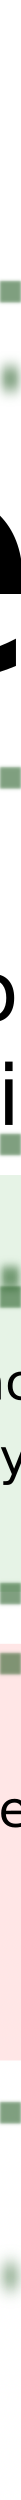
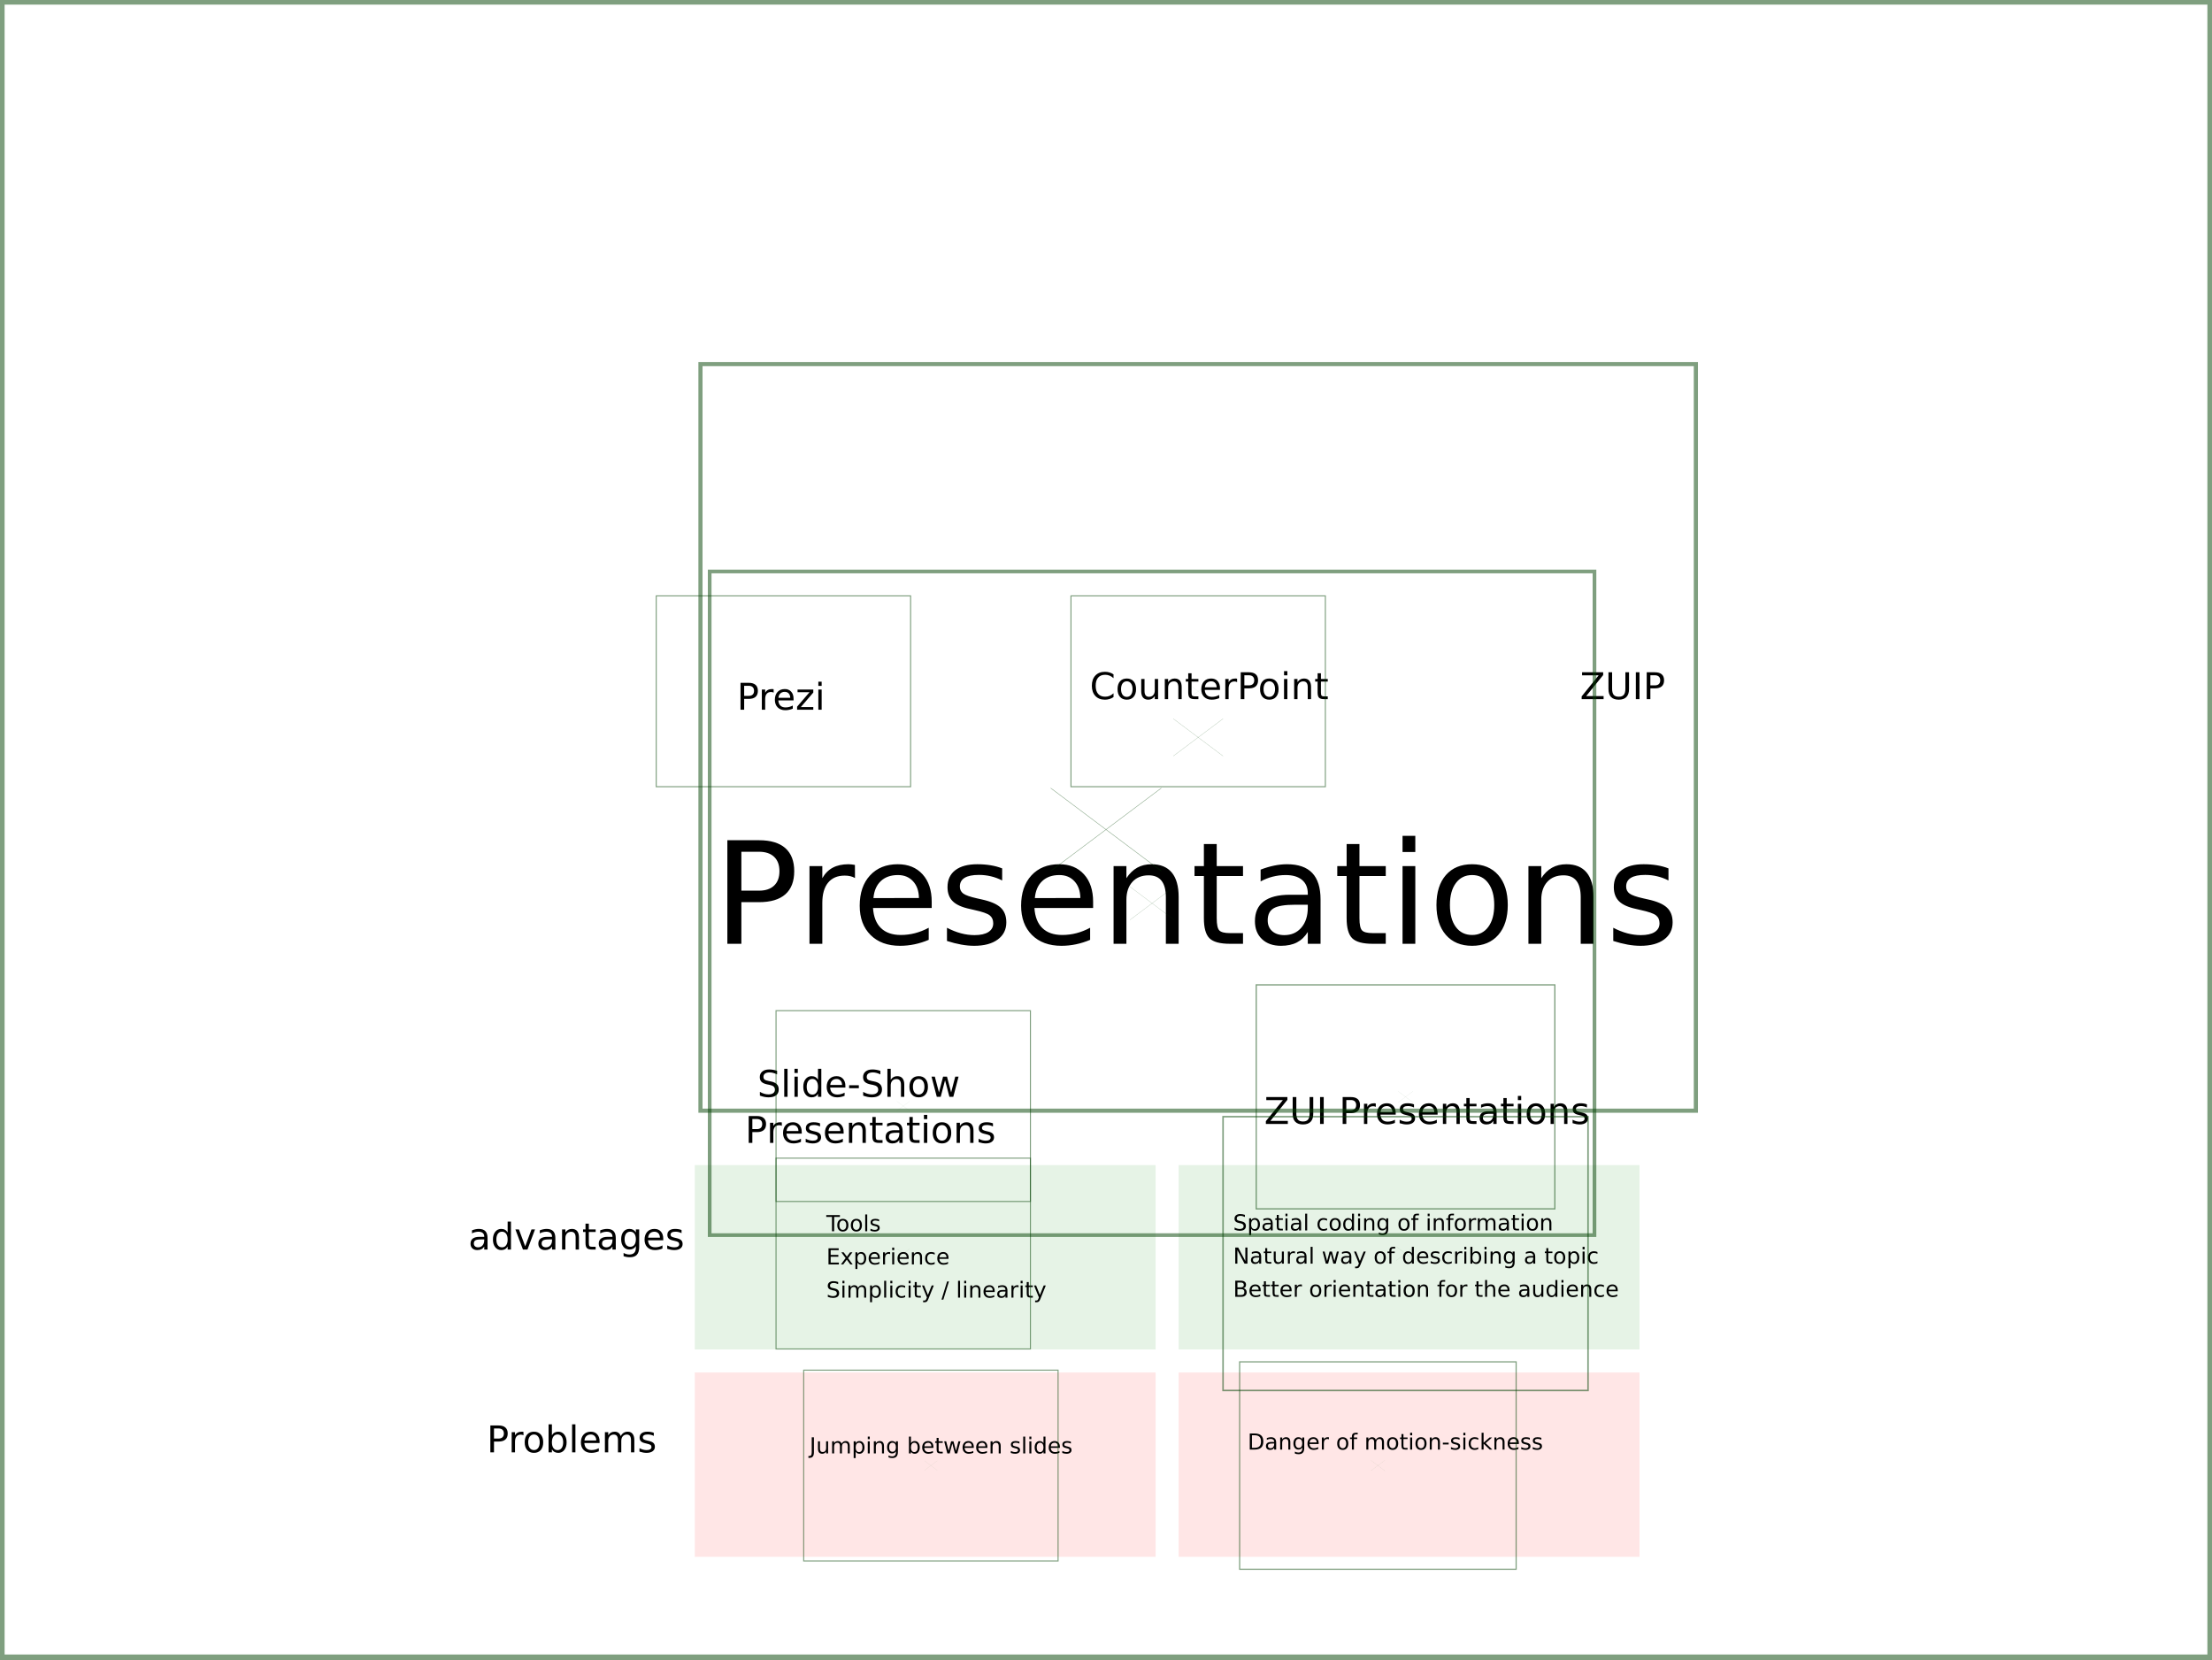
- <svg xmlns="http://www.w3.org/2000/svg" xmlns:ns1="http://www.openswatchbook.org/uri/2009/osb" viewBox="-50 -200 10 1200" zoomAndPan="magnify" x="0" y="0" id="svg2" version="1.1" width="100%" height="100%">
-   <defs id="defs4">
-     <linearGradient id="linearGradient3807" ns1:paint="solid">
-       <stop style="stop-color:#000000;stop-opacity:1;" offset="0" id="stop3809" />
-     </linearGradient>
-     <filter id="filter3849-2" color-interpolation-filters="sRGB">
-       <feGaussianBlur stdDeviation="2.296" id="feGaussianBlur3851-5" />
-     </filter>
-     <filter id="filter3849-2-6" color-interpolation-filters="sRGB">
-       <feGaussianBlur stdDeviation="2.296" id="feGaussianBlur3851-5-1" />
-     </filter>
-     <filter id="filter3849-2-65" color-interpolation-filters="sRGB">
-       <feGaussianBlur stdDeviation="2.296" id="feGaussianBlur3851-5-2" />
-     </filter>
-     <filter id="filter3849-2-6-5" color-interpolation-filters="sRGB">
-       <feGaussianBlur stdDeviation="2.296" id="feGaussianBlur3851-5-1-7" />
-     </filter>
-     <filter id="filter3849-2-6-9" color-interpolation-filters="sRGB">
-       <feGaussianBlur stdDeviation="2.296" id="feGaussianBlur3851-5-1-78" />
-     </filter>
-     <filter id="filter3849-2-6-3" color-interpolation-filters="sRGB">
-       <feGaussianBlur stdDeviation="2.296" id="feGaussianBlur3851-5-1-4" />
-     </filter>
+ <svg xmlns="http://www.w3.org/2000/svg" xmlns:xlink="http://www.w3.org/1999/xlink" viewBox="-1050 -900 2400 1800" zoomAndPan="magnify" x="0" y="0" id="svg2" version="1.1" width="100%" height="100%">
+   <defs>
+     <g id="waypoint" style="opacity:0.5;color:#000000;fill:none;stroke:#004000;stroke-width:5;">
+       <rect x="-600" y="-450" width="1200" height="900" />
+       <line x1="-600" y1="-450" x2="600" y2="450" transform="scale(0.05)" />
+       <line x1="600" y1="-450" x2="-600" y2="450" transform="scale(0.05)" />
+     </g>
  </defs>
  <flowRoot xml:space="preserve" id="flowRoot3061" style="font-size:40px;font-style:normal;font-weight:normal;line-height:125%;letter-spacing:0px;word-spacing:0px;fill:#000000;fill-opacity:1;stroke:none;font-family:Bitstream Vera Sans">
    <flowRegion id="flowRegion3063">
      <rect id="rect3065" width="525.714" height="765.714" x="-1054.286" y="6.648" />
    </flowRegion>
    <flowPara id="flowPara3067" />
  </flowRoot>
  <g id="layer2" style="display:inline">
    <rect x="-296.175" y="364.025" width="500" height="200" id="rect2989" style="opacity:0.1;fill:#008000" />
    <rect x="228.825" y="364.025" width="500" height="200" id="rect2991" style="opacity:0.1;fill:#008000" />
    <rect x="-296.175" y="589.025" width="500" height="200" id="rect2993" style="opacity:0.1;fill:#ff0000" />
    <rect x="228.825" y="589.025" width="500" height="200" id="rect2995" style="opacity:0.1;fill:#ff0000" />
    <text xml:space="preserve" style="font-size:40px;font-style:normal;font-weight:normal;line-height:125%;letter-spacing:0px;word-spacing:0px;fill:#000000;fill-opacity:1;stroke:none;font-family:Bitstream Vera Sans" x="321.665" y="319.362" id="text2985">
      <tspan id="tspan2987" x="321.665" y="319.362">ZUI Presentations</tspan>
    </text>
    <text xml:space="preserve" style="font-size:154.128px;font-style:normal;font-weight:normal;line-height:125%;letter-spacing:0px;word-spacing:0px;fill:#000000;fill-opacity:1;stroke:none;font-family:Bitstream Vera Sans" x="-275.947" y="123.934" id="text2989">
      <tspan id="tspan2991" x="-275.947" y="123.934">Presentations</tspan>
    </text>
    <text xml:space="preserve" style="font-size:40px;font-style:normal;font-weight:normal;text-align:center;line-height:125%;letter-spacing:0px;word-spacing:0px;text-anchor:middle;fill:#000000;fill-opacity:1;stroke:none;font-family:Bitstream Vera Sans" x="-73.775" y="289.958" id="text2993">
      <tspan id="tspan2995" x="-73.775" y="289.958">Slide-Show</tspan>
      <tspan x="-73.775" y="339.958" id="tspan2997">Presentations</tspan>
    </text>
    <text xml:space="preserve" style="font-size:40px;font-style:normal;font-weight:normal;line-height:125%;letter-spacing:0px;word-spacing:0px;fill:#000000;fill-opacity:1;stroke:none;font-family:Bitstream Vera Sans" x="-541.889" y="455.673" id="text3053">
      <tspan id="tspan3055" x="-541.889" y="455.673">advantages</tspan>
    </text>
    <text xml:space="preserve" style="font-size:40px;font-style:normal;font-weight:normal;line-height:125%;letter-spacing:0px;word-spacing:0px;fill:#000000;fill-opacity:1;stroke:none;font-family:Bitstream Vera Sans" x="-521.889" y="675.672" id="text3057">
      <tspan id="tspan3059" x="-521.889" y="675.672">Problems</tspan>
    </text>
    <text xml:space="preserve" style="font-size:40px;font-style:normal;font-weight:normal;line-height:125%;letter-spacing:0px;word-spacing:0px;fill:#000000;fill-opacity:1;stroke:none;font-family:Bitstream Vera Sans" x="-250.46" y="-130.042" id="text3069">
      <tspan id="tspan3071" x="-250.46" y="-130.042">Prezi</tspan>
    </text>
    <text xml:space="preserve" style="font-size:40px;font-style:normal;font-weight:normal;line-height:125%;letter-spacing:0px;word-spacing:0px;fill:#000000;fill-opacity:1;stroke:none;font-family:Bitstream Vera Sans" x="132.397" y="-141.47" id="text3073">
      <tspan id="tspan3075" x="132.397" y="-141.47">CounterPoint</tspan>
    </text>
    <text xml:space="preserve" style="font-size:40px;font-style:normal;font-weight:normal;line-height:125%;letter-spacing:0px;word-spacing:0px;fill:#000000;fill-opacity:1;stroke:none;font-family:Bitstream Vera Sans" x="664.279" y="-141.47" id="text3077">
      <tspan id="tspan3079" x="664.279" y="-141.47">ZUIP</tspan>
    </text>
    <text xml:space="preserve" style="font-size:24px;font-style:normal;font-weight:normal;line-height:150%;letter-spacing:0px;word-spacing:0px;fill:#000000;fill-opacity:1;stroke:none;font-family:Bitstream Vera Sans" x="-153.453" y="435.782" id="text3018">
      <tspan x="-153.453" y="435.782" id="tspan3044">Tools</tspan>
      <tspan x="-153.453" y="471.782" id="tspan3042">Experience</tspan>
      <tspan x="-153.453" y="507.782" id="tspan3034">Simplicity / linearity</tspan>
    </text>
    <text xml:space="preserve" style="font-size:24px;font-style:normal;font-weight:normal;line-height:150%;letter-spacing:0px;word-spacing:0px;fill:#000000;fill-opacity:1;stroke:none;font-family:Bitstream Vera Sans" x="-171.632" y="676.858" id="text3050">
      <tspan x="-171.632" y="676.858" id="tspan3056">Jumping between slides</tspan>
    </text>
    <text xml:space="preserve" style="font-size:24px;font-style:normal;font-weight:normal;line-height:150%;letter-spacing:0px;word-spacing:0px;fill:#000000;fill-opacity:1;stroke:none;font-family:Bitstream Vera Sans" x="287.878" y="434.94" id="text3018-6">
      <tspan x="287.878" y="434.94" id="tspan3044-9">Spatial coding of information</tspan>
      <tspan x="287.878" y="470.94" id="tspan3042-3">Natural way of describing a topic</tspan>
      <tspan x="287.878" y="506.94" id="tspan3034-7">Better orientation for the audience</tspan>
    </text>
    <text xml:space="preserve" style="font-size:24px;font-style:normal;font-weight:normal;line-height:150%;letter-spacing:0px;word-spacing:0px;fill:#000000;fill-opacity:1;stroke:none;font-family:Bitstream Vera Sans" x="303.626" y="672.683" id="text3018-6-6">
      <tspan x="303.626" y="672.683" id="tspan3034-7-7">Danger of motion-sickness</tspan>
    </text>
  </g>
-   <g id="waypoints" style="display:inline" class="waypoints head1">
-     <rect style="opacity:0.5;color:#000000;fill:none;stroke:#004000;stroke-width:10.356;stroke-linecap:butt;stroke-linejoin:miter;stroke-miterlimit:4;stroke-opacity:1;stroke-dasharray:none;stroke-dashoffset:0;marker:none;visibility:visible;overflow:visible;filter:url(#filter3849-2);enable-background:accumulate" id="title" width="1163.795" height="673.36" x="-286.746" y="-57.729" transform="matrix(0.9323495,0,0,1,-46.34777,-202.472)">
-       </rect>
-     <g class="head2" />
-     <rect transform="matrix(0.3482144,0,0,0.3700769,-169.5851,194.7325)" y="-57.729" x="-286.746" height="673.36" width="1163.795" id="rect2311" style="opacity:0.5;color:#000000;fill:none;stroke:#004000;stroke-width:27.857;stroke-linecap:butt;stroke-linejoin:miter;stroke-miterlimit:4;stroke-opacity:1;stroke-dasharray:none;stroke-dashoffset:0;marker:none;visibility:visible;display:inline;overflow:visible;filter:url(#filter3849-2-6);enable-background:accumulate">
-       </rect>
-     <g id="layer4" style="display:inline" class="head2">
-       <rect style="opacity:0.5;color:#000000;fill:none;stroke:#004000;stroke-width:27.857;stroke-linecap:butt;stroke-linejoin:miter;stroke-miterlimit:4;stroke-opacity:1;stroke-dasharray:none;stroke-dashoffset:0;marker:none;visibility:visible;display:inline;overflow:visible;filter:url(#filter3849-2-6);enable-background:accumulate" id="rect4013" width="1163.795" height="673.36" x="-286.746" y="-57.729" transform="matrix(0.3482144,0,0,0.3700769,-151.787,370.7354)">
-         </rect>
-       <g class="head3" />
-       <rect transform="matrix(0.3482144,0,0,0.3700769,-135.9666,586.2896)" y="-57.729" x="-286.746" height="673.36" width="1163.795" id="rect4017" style="opacity:0.5;color:#000000;fill:none;stroke:#004000;stroke-width:27.857;stroke-linecap:butt;stroke-linejoin:miter;stroke-miterlimit:4;stroke-opacity:1;stroke-dasharray:none;stroke-dashoffset:0;marker:none;visibility:visible;display:inline;overflow:visible;filter:url(#filter3849-2-6);enable-background:accumulate">
-         </rect>
-       <g class="head3" />
+   <g id="waypoints" style="display:inline" class="waypoints">
+     <g class="head1">
+       <use xlink:href="#waypoint" transform="translate(200,80) scale(0.8)" />
    </g>
-     <rect style="opacity:0.5;color:#000000;fill:none;stroke:#004000;stroke-width:27.857;stroke-linecap:butt;stroke-linejoin:miter;stroke-miterlimit:4;stroke-opacity:1;stroke-dasharray:none;stroke-dashoffset:0;marker:none;visibility:visible;display:inline;overflow:visible;filter:url(#filter3849-2-6);enable-background:accumulate" id="rect4080" width="1163.795" height="673.36" x="-286.746" y="-57.729" transform="matrix(0.3482144,0,0,0.3700769,378.1993,192.7549)">
-       </rect>
-     <g style="display:inline" id="g4078" class="head2">
-       <rect transform="matrix(0.3482144,0,0,0.3700769,358.4237,374.6906)" y="-57.729" x="-286.746" height="673.36" width="1163.795" id="rect4084" style="opacity:0.5;color:#000000;fill:none;stroke:#004000;stroke-width:27.857;stroke-linecap:butt;stroke-linejoin:miter;stroke-miterlimit:4;stroke-opacity:1;stroke-dasharray:none;stroke-dashoffset:0;marker:none;visibility:visible;display:inline;overflow:visible;filter:url(#filter3849-2-6);enable-background:accumulate">
-         </rect>
-       <g class="head3" />
-       <rect style="opacity:0.5;color:#000000;fill:none;stroke:#004000;stroke-width:27.857;stroke-linecap:butt;stroke-linejoin:miter;stroke-miterlimit:4;stroke-opacity:1;stroke-dasharray:none;stroke-dashoffset:0;marker:none;visibility:visible;display:inline;overflow:visible;filter:url(#filter3849-2-6);enable-background:accumulate" id="rect4088" width="1163.795" height="673.36" x="-286.746" y="-57.729" transform="matrix(0.3482144,0,0,0.3700769,374.2442,590.2447)">
-         </rect>
-       <g class="head3" />
+     <g class="head1">
+       <use xlink:href="#waypoint" transform="translate(-70,300) scale(0.23)" />
+       <g class="head2">
+         <use xlink:href="#waypoint" transform="translate(-70,460) scale(0.23)" />
+       </g>
+       <g class="head2">
+         <use xlink:href="#waypoint" transform="translate(-40,690) scale(0.23)" />
+       </g>
    </g>
-     <rect style="opacity:0.5;color:#000000;fill:none;stroke:#004000;stroke-width:7.825;stroke-linecap:butt;stroke-linejoin:miter;stroke-miterlimit:4;stroke-opacity:1;stroke-dasharray:none;stroke-dashoffset:0;marker:none;visibility:visible;display:inline;overflow:visible;filter:url(#filter3849-2-65);enable-background:accumulate" id="title-6" width="1163.795" height="673.36" x="-286.746" y="-57.729" transform="matrix(1.157911,0,0,1.410317,-114.8999,-886.4678)">
-       </rect>
-     <g id="layer5" style="display:inline" class="head2">
-       <rect style="opacity:0.5;color:#000000;fill:none;stroke:#004000;stroke-width:27.857;stroke-linecap:butt;stroke-linejoin:miter;stroke-miterlimit:4;stroke-opacity:1;stroke-dasharray:none;stroke-dashoffset:0;marker:none;visibility:visible;display:inline;overflow:visible;filter:url(#filter3849-2-6-5);enable-background:accumulate" id="rect4080-0" width="1163.795" height="673.36" x="-286.746" y="-57.729" transform="matrix(0.3482144,0,0,0.3700769,-287.25,-287.7924)">
-         </rect>
-       <g class="head3" />
-       <rect style="opacity:0.5;color:#000000;fill:none;stroke:#004000;stroke-width:27.857;stroke-linecap:butt;stroke-linejoin:miter;stroke-miterlimit:4;stroke-opacity:1;stroke-dasharray:none;stroke-dashoffset:0;marker:none;visibility:visible;display:inline;overflow:visible;filter:url(#filter3849-2-6-9);enable-background:accumulate" id="rect4080-2" width="1163.795" height="673.36" x="-286.746" y="-57.729" transform="matrix(0.3482144,0,0,0.3700769,149.791,-283.8373)">
-         </rect>
-       <g class="head3" />
-       <rect style="opacity:0.5;color:#000000;fill:none;stroke:#004000;stroke-width:5.595;stroke-linecap:butt;stroke-linejoin:miter;stroke-miterlimit:4;stroke-opacity:1;stroke-dasharray:none;stroke-dashoffset:0;marker:none;visibility:visible;display:inline;overflow:visible;filter:url(#filter3849-2-6-3);enable-background:accumulate" id="rect4080-9" width="1163.795" height="673.36" x="-286.746" y="-57.729" transform="matrix(1.664549,0,0,1.918879,-288.1654,-288.7237)">
-         </rect>
-       <g class="head3" />
+     <g class="head1">
+       <use xlink:href="#waypoint" transform="translate(475,290) scale(0.27)" />
+       <g class="head2">
+         <use xlink:href="#waypoint" transform="translate(475,460) scale(0.33)" />
+       </g>
+       <g class="head2">
+         <use xlink:href="#waypoint" transform="translate(445,690) scale(0.25)" />
+       </g>
+     </g>
+     <g class="head1">
+       <use xlink:href="#waypoint" transform="translate(250,-100) scale(0.9)" />
+       <g class="head2">
+         <use xlink:href="#waypoint" transform="translate(-200,-150) scale(0.23)" />
+       </g>
+       <g class="head2">
+         <use xlink:href="#waypoint" transform="translate(250,-150) scale(0.23)" />
+       </g>
+       <g class="head2">
+         <use xlink:href="#waypoint" transform="translate(150,0) scale(2)" />
+       </g>
    </g>
  </g>
</svg>
